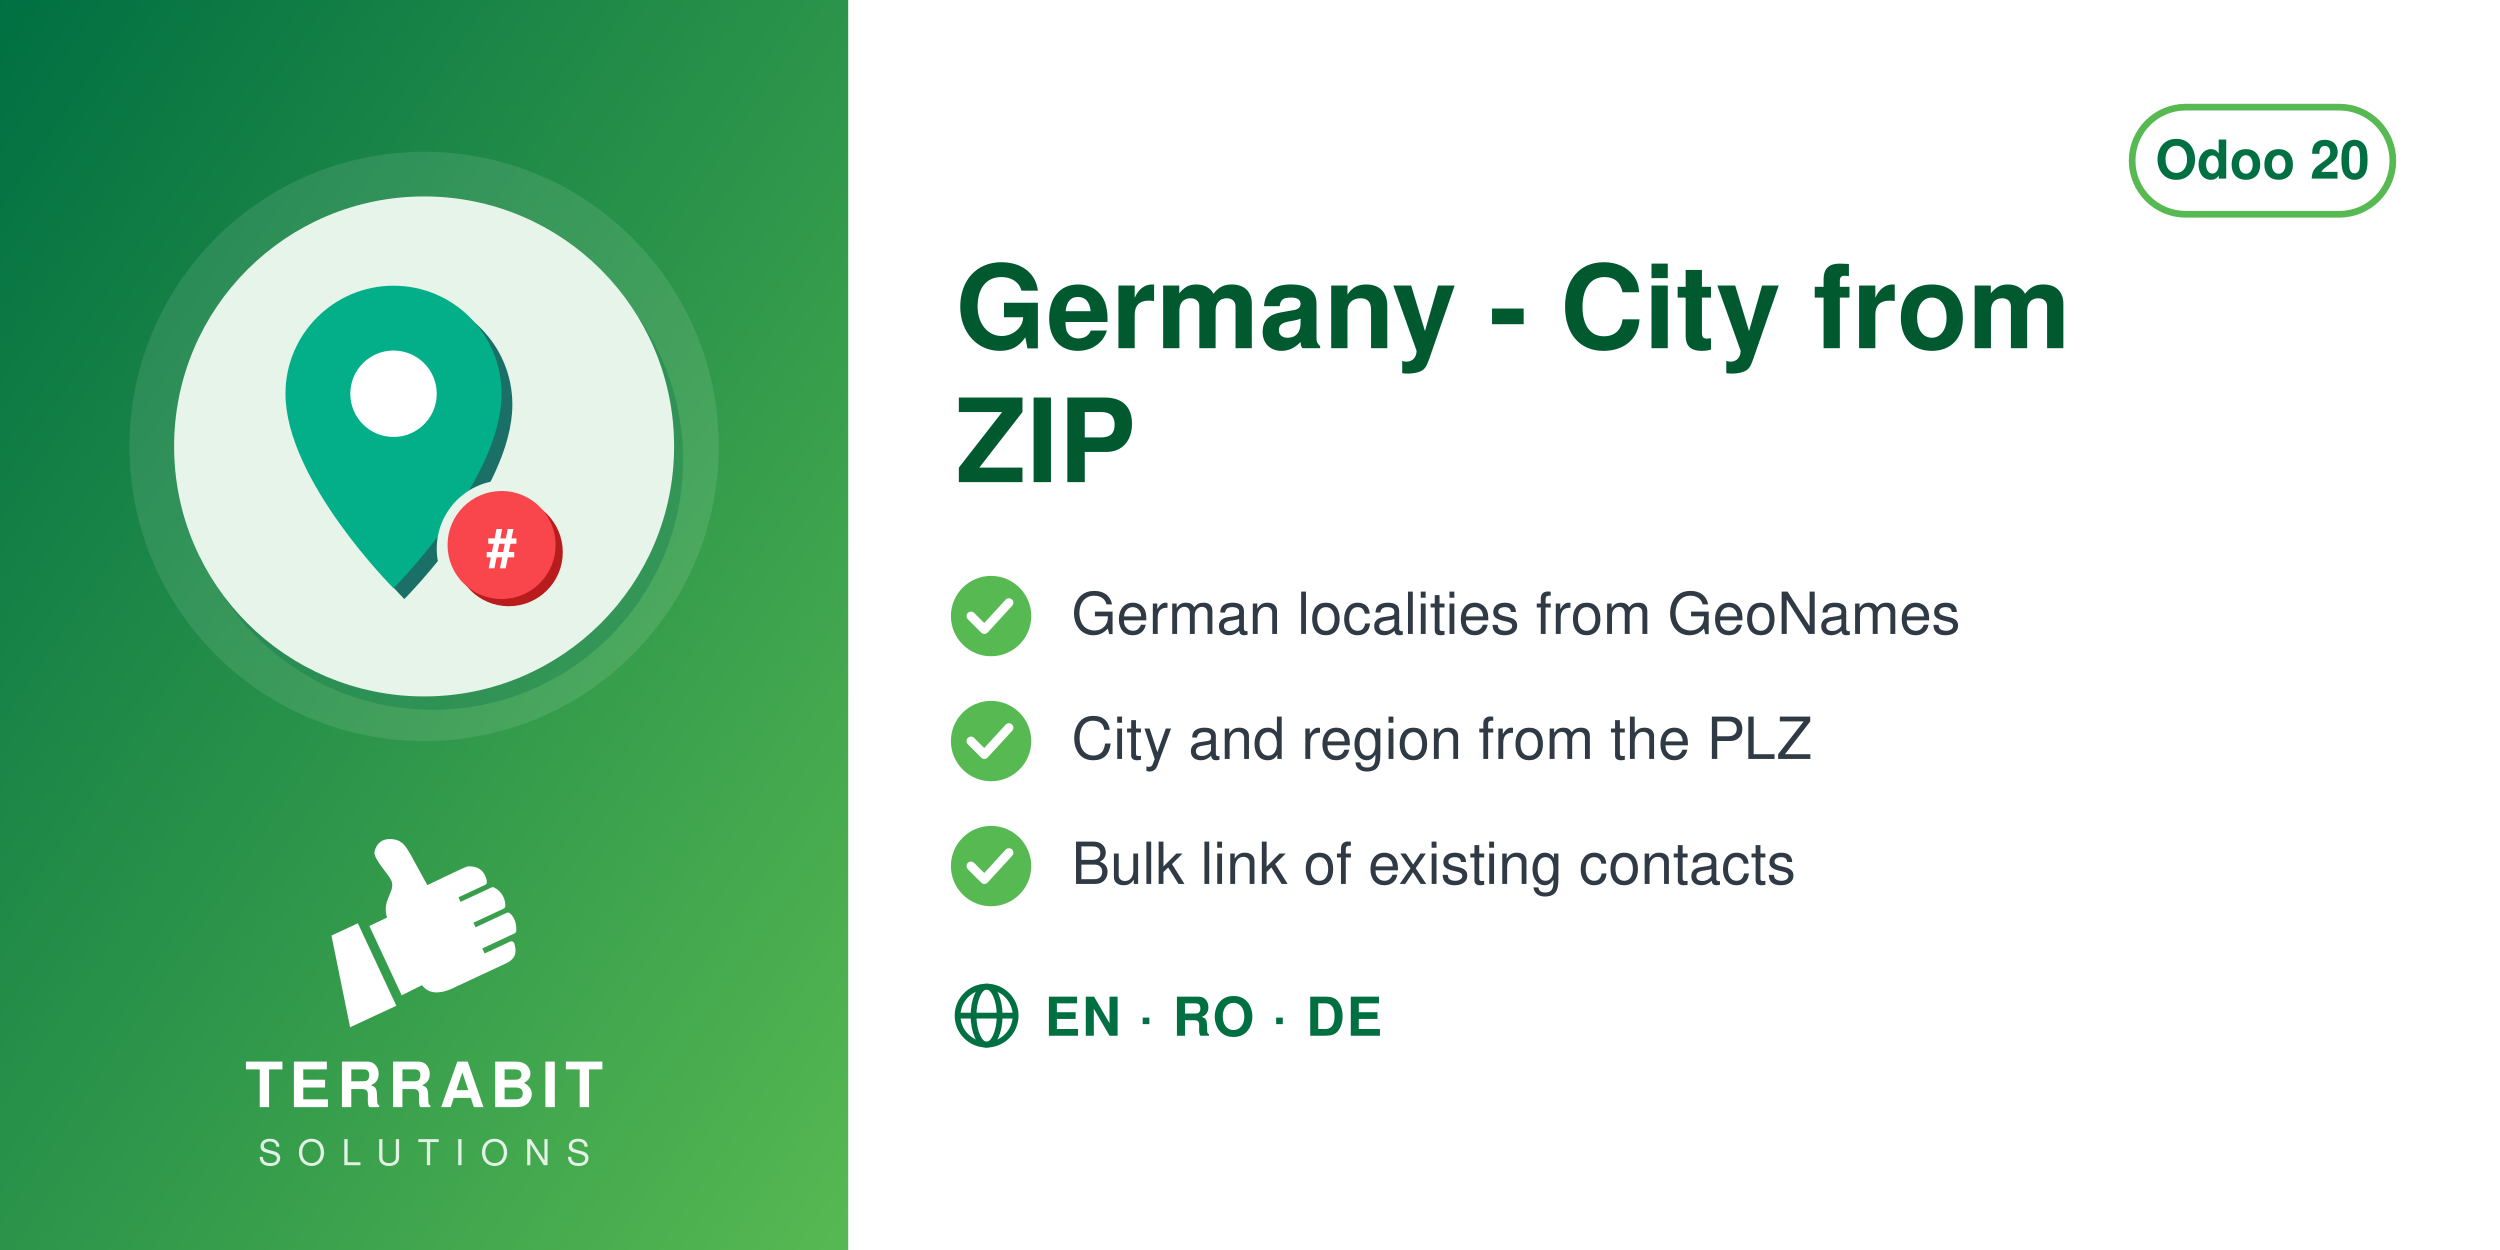
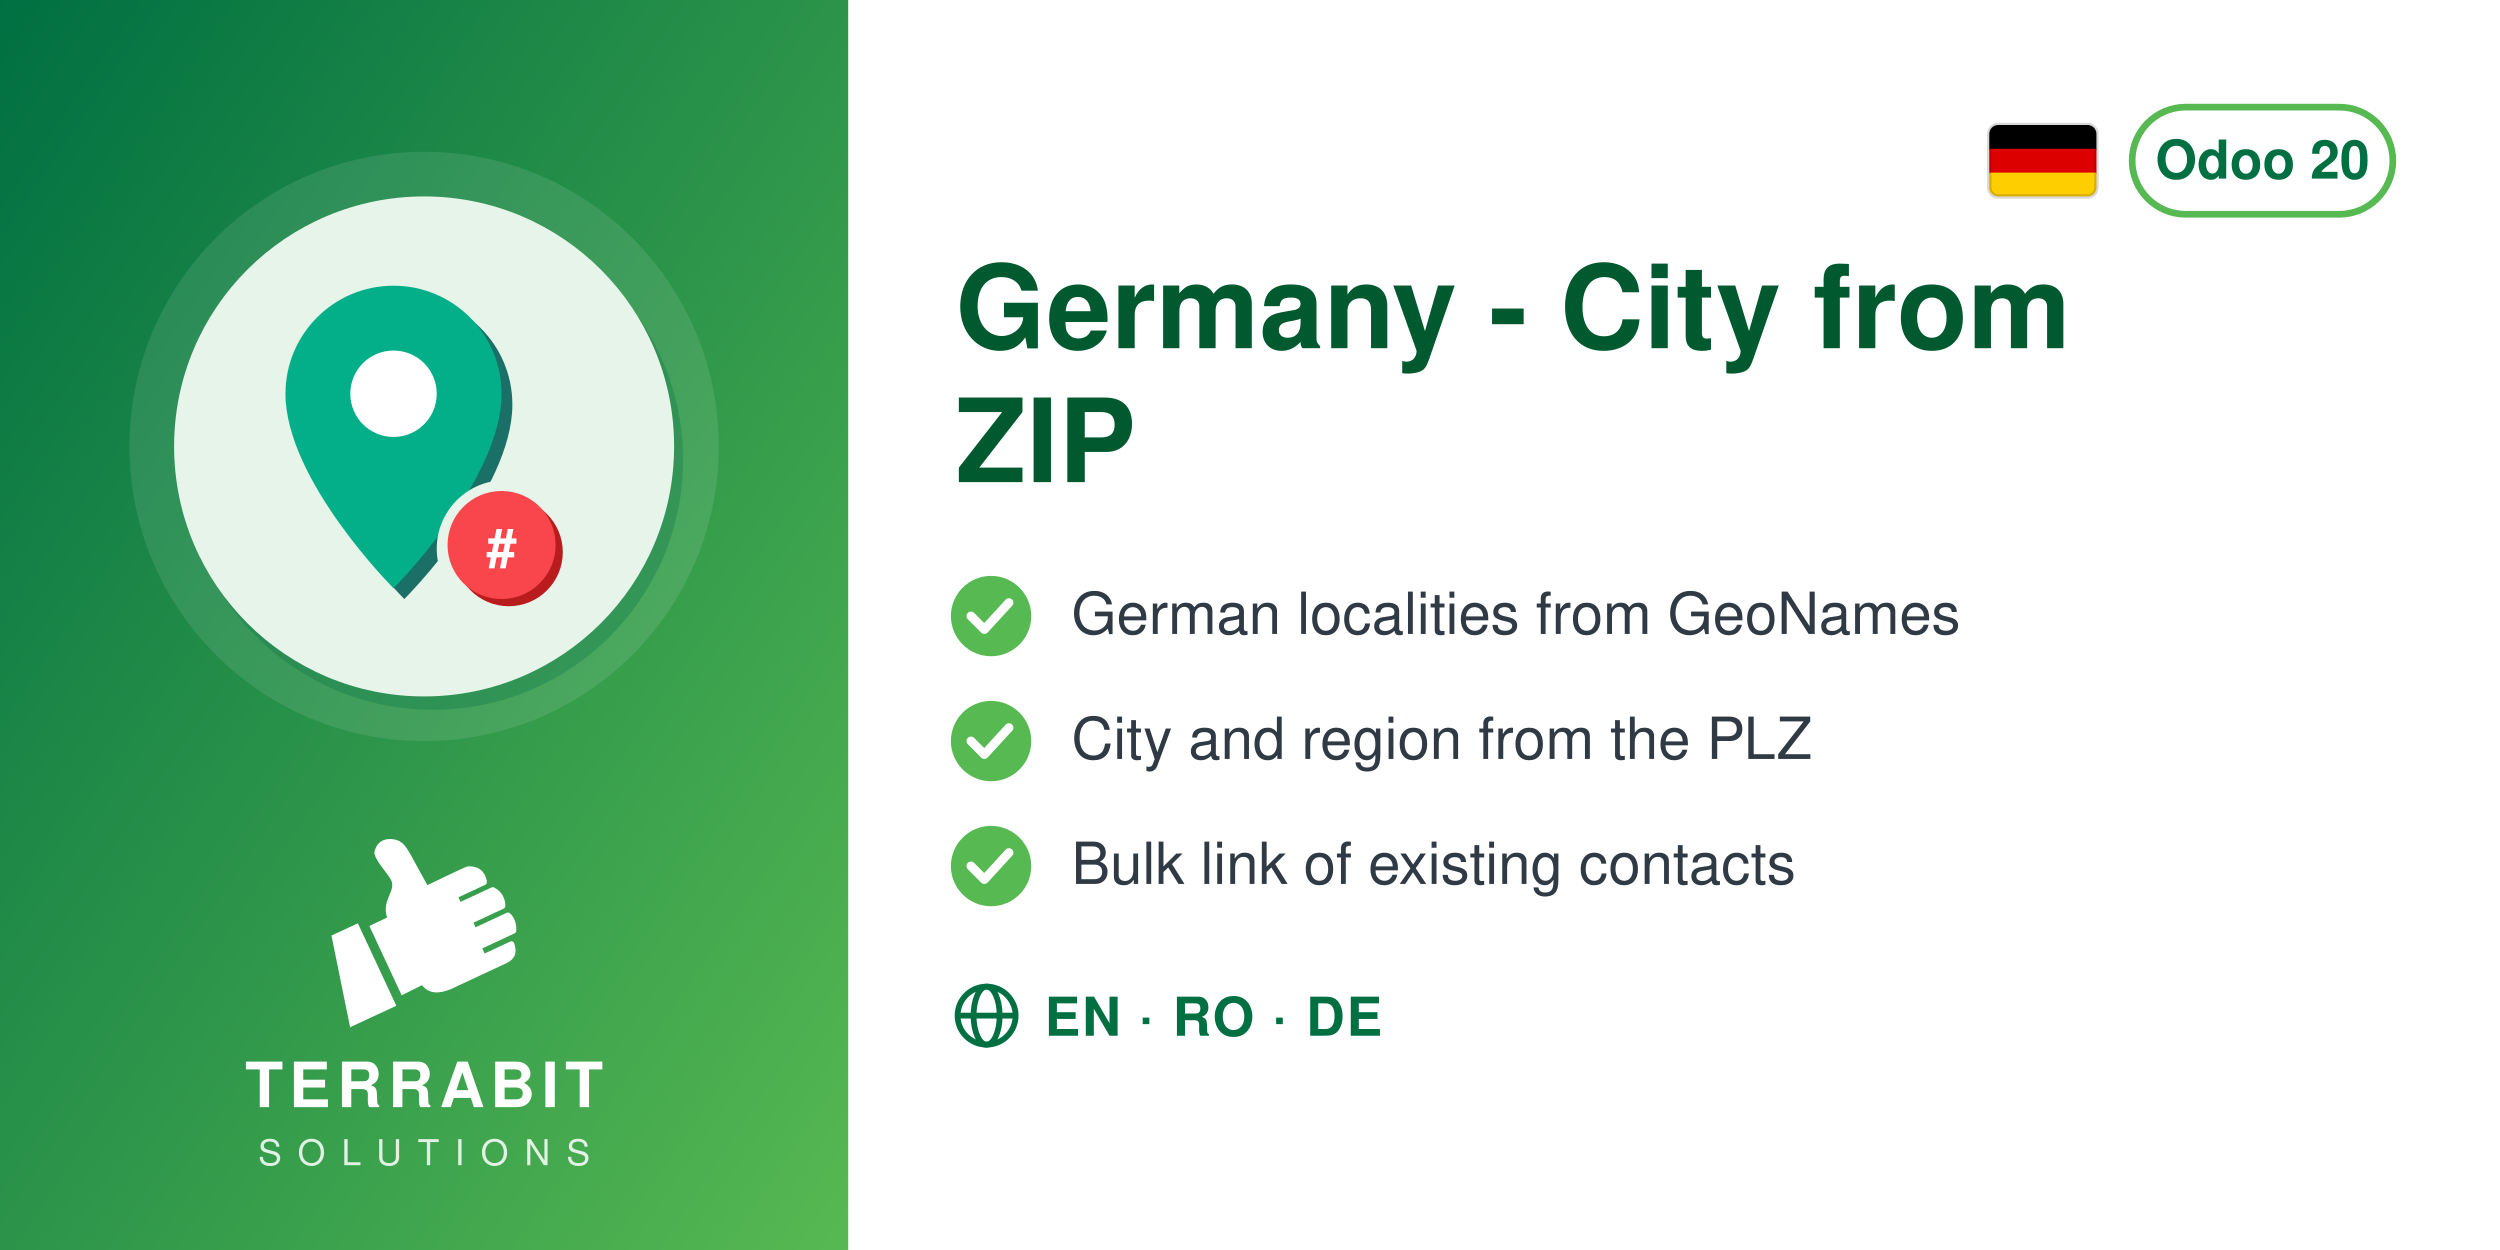
<svg xmlns="http://www.w3.org/2000/svg" width="560" height="280" viewBox="0 0 560 280">
  <defs>
    <linearGradient id="g" x1="0" y1="0" x2="1" y2="1">
      <stop offset="0" stop-color="#006F42" />
      <stop offset="1" stop-color="#57B952" />
    </linearGradient>
  </defs>
  <rect width="560" height="280" fill="#FFFFFF" />
  <rect width="190" height="280" fill="url(#g)" />
  <circle cx="95.0" cy="100" r="66" fill="white" opacity="0.10" />
  <circle cx="97.0" cy="103" r="56" fill="#006F42" opacity="0.30" />
  <circle cx="95.0" cy="100" r="56" fill="#E6F4EA" />
  <svg x="54.0" y="59.0" width="82" height="82" viewBox="0 0 100 100" preserveAspectRatio="xMidYMid meet">
    <g transform="translate(-3.61,2.16) scale(0.9838)">
      <defs>
        <mask id="mi-cut" maskUnits="userSpaceOnUse" x="-20" y="-20" width="140" height="140">
          <rect x="-20" y="-20" width="140" height="140" fill="#fff" />
          <circle cx="77" cy="77" r="19" fill="#000" />
        </mask>
      </defs>
      <g mask="url(#mi-cut)">
        <g transform="translate(3,3)" fill="#1A6F66">
          <path d="M46,4 a30,30 0 0 1 30,30 c0,24 -30,54 -30,54 c0,0 -30,-30 -30,-54 a30,30 0 0 1 30,-30z" />
        </g>
        <g fill="#03AF89">
          <path d="M46,4 a30,30 0 0 1 30,30 c0,24 -30,54 -30,54 c0,0 -30,-30 -30,-54 a30,30 0 0 1 30,-30z" />
        </g>
        <circle cx="46" cy="34" r="12" fill="#FFFFFF" />
      </g>
      <circle cx="78" cy="78" r="15" fill="#B91C1C" />
      <circle cx="76" cy="76" r="15" fill="#F9464C" />
      <text x="76" y="82" font-family="Helvetica, Arial, sans-serif" font-weight="bold" font-size="15" fill="#FFFFFF" text-anchor="middle">#</text>
    </g>
  </svg>
  <svg x="72.0" y="186" width="46" height="46" viewBox="4045 2535 3400 3400" preserveAspectRatio="xMidYMid meet">
    <path fill="#FFFFFF" d="M4648.32 4073.59l636.59 1365.17 -765.09 355.96 -308.63 -1517.87 437.13 -203.26zm725.61 1192.32l336.75 -167.88c105.65,140.85 282.69,170.72 576.82,18.8l819.92 -382.33c181.4,-90.13 164.26,-214.57 130.07,-328.43 -4.28,-14.25 -13.68,-24.81 -27.34,-30.7 -13.67,-5.89 -27.61,-5.11 -41.09,1.18l-422.32 196.93 -39.04 -83.72 538.07 -250.91c16.64,-7.76 24.7,-27.69 25.58,-46.04 6.48,-134.33 -44.36,-230.89 -105.84,-285.23 -15.2,-13.44 -35.71,-15.59 -54.12,-7l-513.92 239.64 -35.6 -76.34 506.31 -236.1c17.69,-8.25 22.52,-36.93 21.83,-56.45 -4.1,-117.31 -67.62,-232.74 -187.72,-290.66 -13.94,-6.72 -28.64,-6.36 -42.69,0.19l-511.21 238.38 -35.37 -75.86 448.98 -209.36c20.44,-9.53 25.81,-42.28 21.02,-64.32 -41.02,-189.07 -167.92,-247.8 -318.14,-237.87 -29.39,1.94 -589.86,273.16 -665.95,310.54l-281.84 -513.57c-59.06,-93.13 -112.7,-221.7 -276.47,-245.13 -211.24,-30.22 -291.56,94.38 -316.89,203.13 -25.32,108.75 223.84,365.99 276.05,473.69 85.52,184.27 -161.86,318.11 -68.41,617.99l-292.54 139.94 535.09 1147.51z" />
  </svg>
  <text x="95.0" y="248" text-anchor="middle" font-family="Helvetica,Arial,sans-serif" font-size="14" font-weight="800" letter-spacing="1.4" fill="white">TERRABIT</text>
  <text x="95.0" y="261" text-anchor="middle" font-family="Helvetica,Arial,sans-serif" font-size="8" font-weight="500" letter-spacing="3.6" fill="white" opacity="0.85">SOLUTIONS</text>
  <g>
    <rect x="477.6" y="24" width="58.4" height="24" rx="12" fill="none" stroke="#57B952" stroke-width="1.5" />
    <text x="506.8" y="40" text-anchor="middle" font-family="Helvetica,Arial,sans-serif" font-size="12" font-weight="700" fill="#006F42">Odoo 20</text>
  </g>
+   <g>
+     <clipPath id="flag-de">
+       <rect x="445.6" y="28.0" width="24" height="16" rx="2" />
+     </clipPath>
+     <g clip-path="url(#flag-de)">
+       <rect x="445.6" y="28.0" width="24" height="5.533" fill="#000000" />
+       <rect x="445.6" y="33.333" width="24" height="5.533" fill="#DD0000" />
+       <rect x="445.6" y="38.667" width="24" height="5.533" fill="#FFCE00" />
+     </g>
+     <rect x="445.6" y="28.0" width="24" height="16" rx="2" fill="none" stroke="#000000" stroke-opacity="0.15" stroke-width="1" />
+   </g>
  <text x="214" y="78" font-family="Helvetica,Arial,sans-serif" font-size="26" font-weight="700" fill="#00592F">Germany - City from</text>
  <text x="214" y="108" font-family="Helvetica,Arial,sans-serif" font-size="26" font-weight="700" fill="#00592F">ZIP</text>
  <circle cx="222" cy="138" r="9" fill="#57B952" />
  <path d="M217.5 138 l3 3 l5.5 -6" fill="none" stroke="white" stroke-width="2" stroke-linecap="round" stroke-linejoin="round" />
  <text x="240" y="142" font-family="Helvetica,Arial,sans-serif" font-size="13" fill="#2F3A45">German localities from GeoNames</text>
  <circle cx="222" cy="166" r="9" fill="#57B952" />
  <path d="M217.5 166 l3 3 l5.5 -6" fill="none" stroke="white" stroke-width="2" stroke-linecap="round" stroke-linejoin="round" />
  <text x="240" y="170" font-family="Helvetica,Arial,sans-serif" font-size="13" fill="#2F3A45">City and region from the PLZ</text>
  <circle cx="222" cy="194" r="9" fill="#57B952" />
  <path d="M217.5 194 l3 3 l5.5 -6" fill="none" stroke="white" stroke-width="2" stroke-linecap="round" stroke-linejoin="round" />
  <text x="240" y="198" font-family="Helvetica,Arial,sans-serif" font-size="13" fill="#2F3A45">Bulk link of existing contacts</text>
  <g fill="none" stroke="#006F42" stroke-width="1.3">
    <circle cx="221" cy="227.5" r="6.5" />
    <ellipse cx="221" cy="227.5" rx="2.925" ry="6.5" />
    <line x1="214.5" y1="227.5" x2="227.5" y2="227.5" />
  </g>
  <text x="234" y="232" font-family="Helvetica,Arial,sans-serif" font-size="12" font-weight="700" letter-spacing="0.4" fill="#006F42">EN · RO · DE</text>
</svg>
